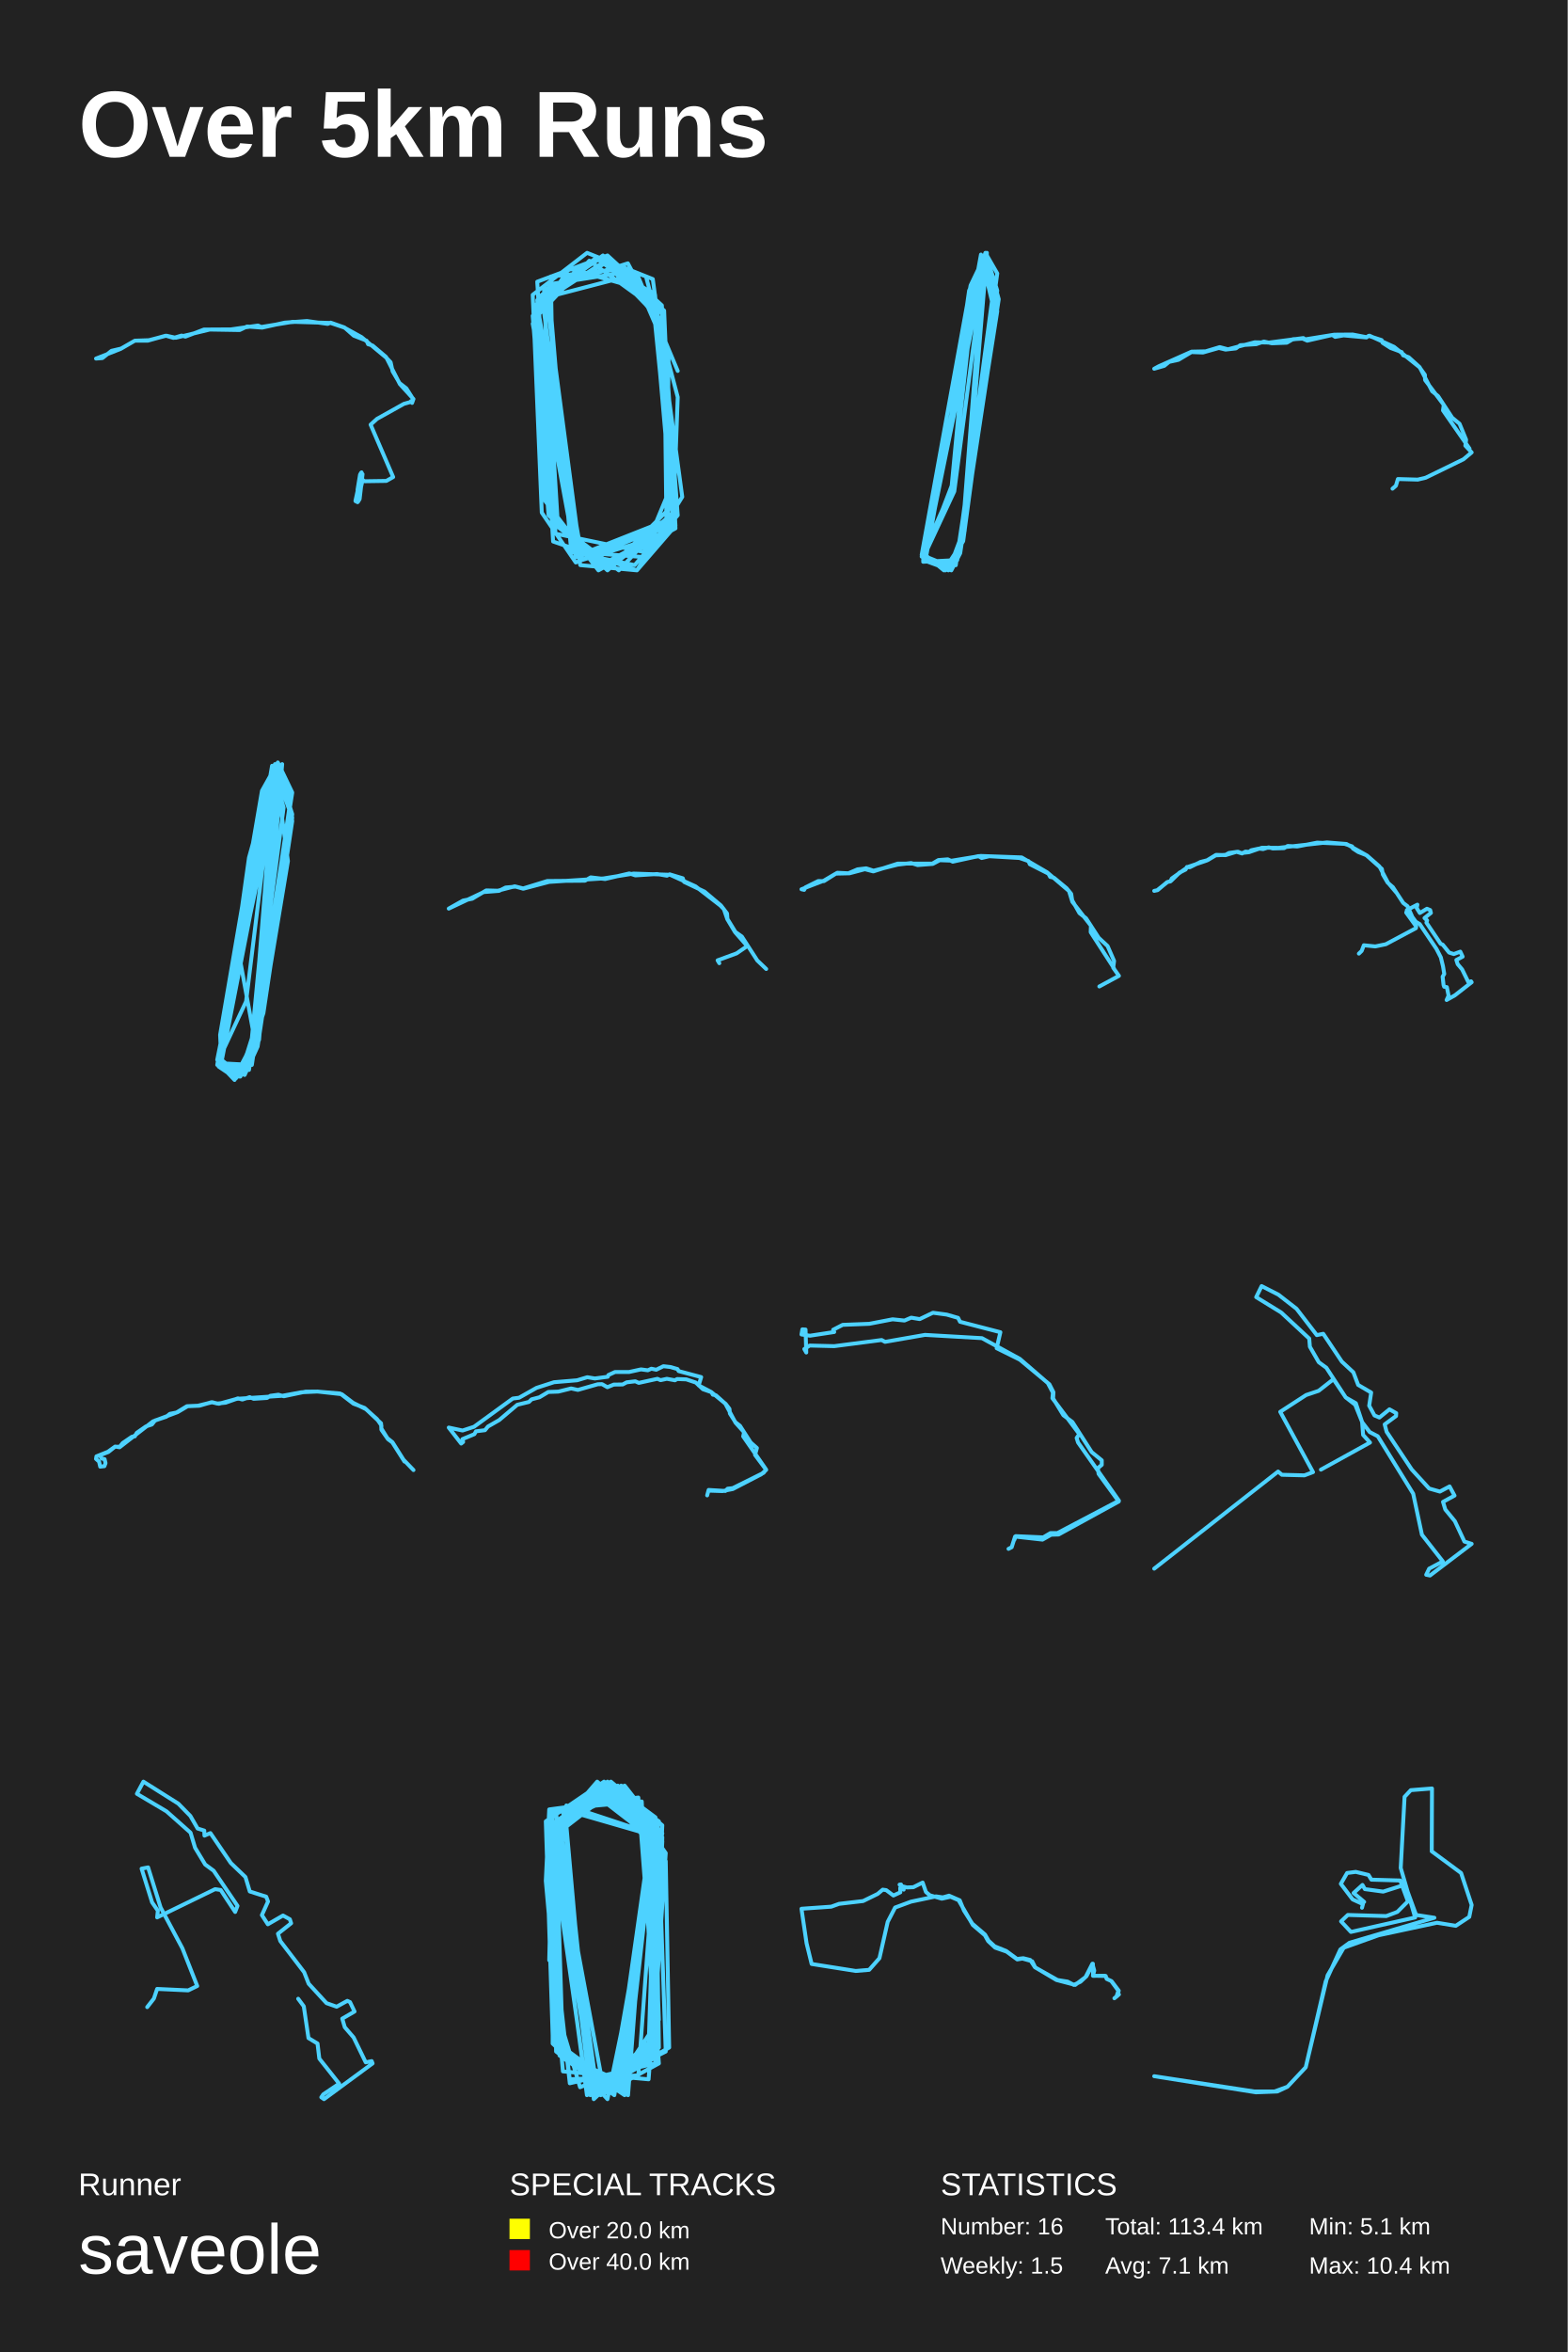
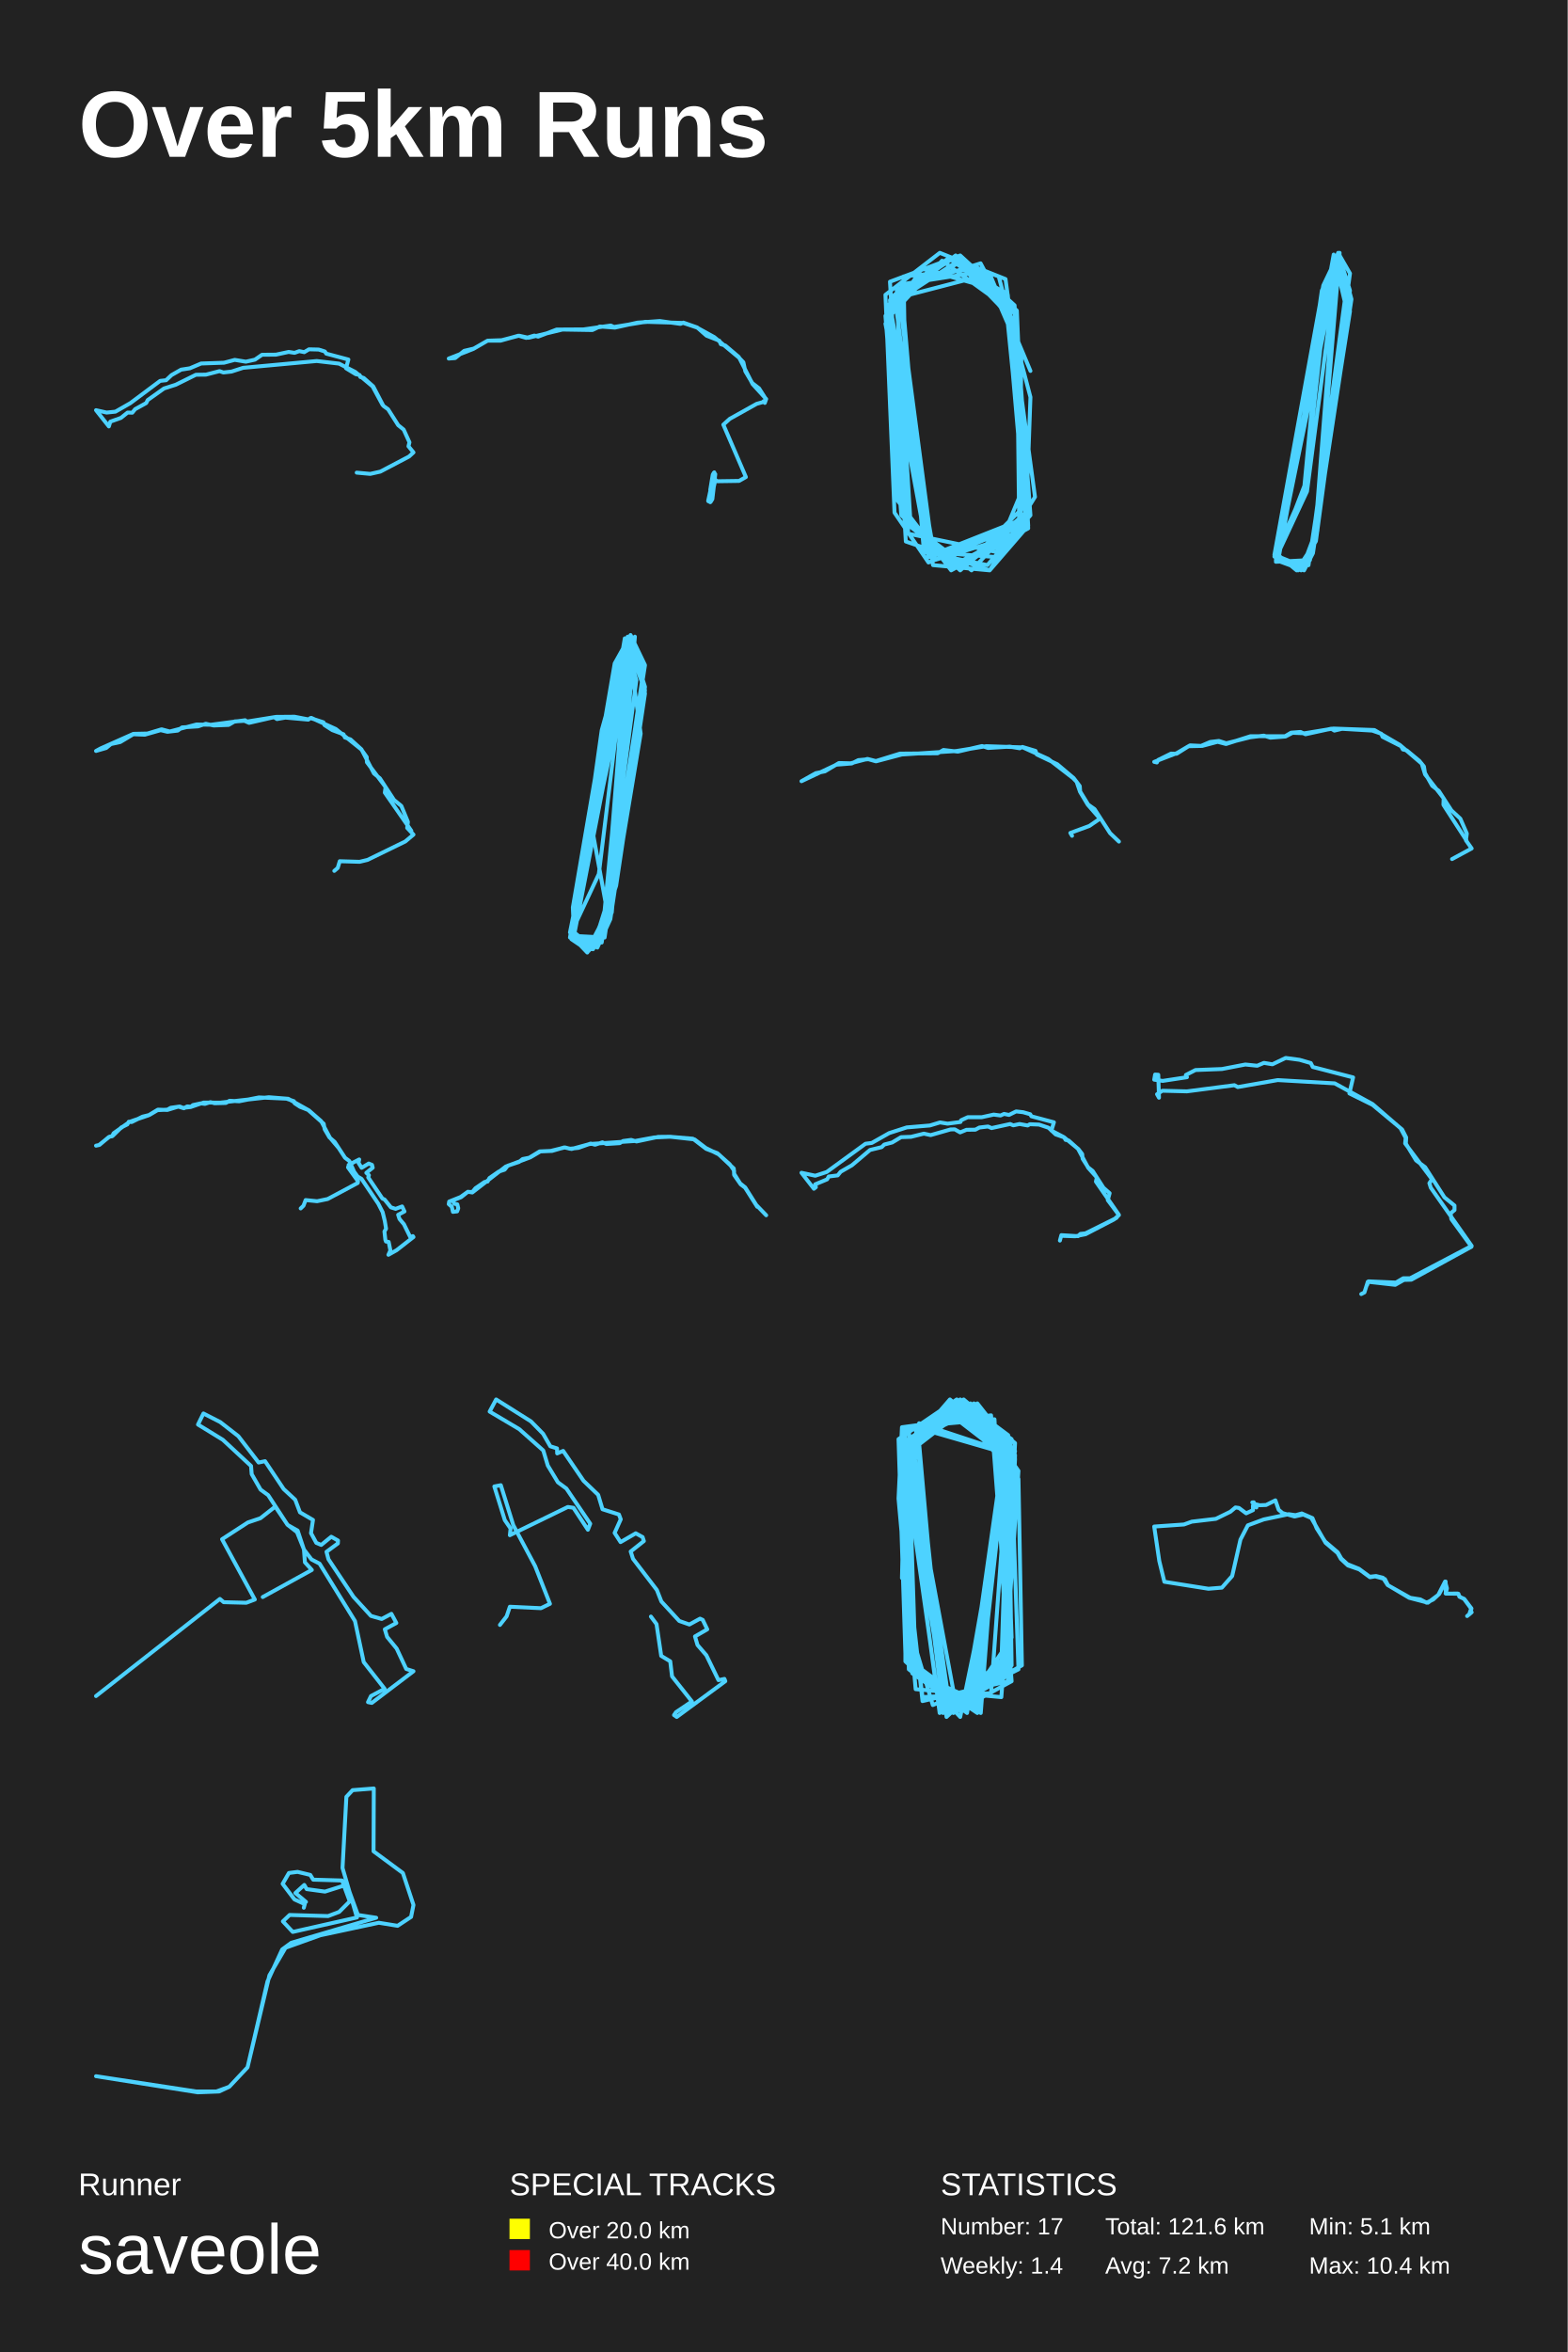
<svg xmlns="http://www.w3.org/2000/svg" baseProfile="full" height="300mm" version="1.1" viewBox="0,0,200,300" width="200mm">
  <defs />
  <rect fill="#222222" height="300" width="200" x="0" y="0" />
  <text fill="#FFFFFF" style="font-size:12px; font-family:Arial; font-weight:bold;" x="10" y="20">Over 5km Runs</text>
  <text fill="#FFFFFF" style="font-size:4px; font-family:Arial" x="10" y="280">Runner</text>
  <text fill="#FFFFFF" style="font-size:9px; font-family:Arial" x="10" y="290">saveole</text>
  <text fill="#FFFFFF" style="font-size:4px; font-family:Arial" x="65" y="280">SPECIAL TRACKS</text>
  <rect fill="yellow" height="2.6" width="2.6" x="65" y="283" />
  <text fill="#FFFFFF" style="font-size:3px; font-family:Arial" x="70" y="285.5">Over 20.0 km</text>
  <rect fill="red" height="2.6" width="2.6" x="65" y="287" />
  <text fill="#FFFFFF" style="font-size:3px; font-family:Arial" x="70" y="289.5">Over 40.0 km</text>
  <text fill="#FFFFFF" style="font-size:4px; font-family:Arial" x="120" y="280">STATISTICS</text>
-   <text fill="#FFFFFF" style="font-size:3px; font-family:Arial" x="120" y="285">Number: 16</text>
-   <text fill="#FFFFFF" style="font-size:3px; font-family:Arial" x="120" y="290">Weekly: 1.5</text>
-   <text fill="#FFFFFF" style="font-size:3px; font-family:Arial" x="141" y="285">Total: 113.4 km</text>
-   <text fill="#FFFFFF" style="font-size:3px; font-family:Arial" x="141" y="290">Avg: 7.1 km</text>
+   <text fill="#FFFFFF" style="font-size:3px; font-family:Arial" x="120" y="285">Number: 17</text>
+   <text fill="#FFFFFF" style="font-size:3px; font-family:Arial" x="120" y="290">Weekly: 1.4</text>
+   <text fill="#FFFFFF" style="font-size:3px; font-family:Arial" x="141" y="285">Total: 121.6 km</text>
+   <text fill="#FFFFFF" style="font-size:3px; font-family:Arial" x="141" y="290">Avg: 7.2 km</text>
  <text fill="#FFFFFF" style="font-size:3px; font-family:Arial" x="167" y="285">Min: 5.1 km</text>
  <text fill="#FFFFFF" style="font-size:3px; font-family:Arial" x="167" y="290">Max: 10.4 km</text>
-   <polyline fill="none" points="52.43,51.164 52.572,51.39 52.732,50.938 51.844,49.54 50.974,48.861 50.087,47.36 49.838,46.209 49.288,45.633 46.127,43.001 43.89,41.768 42.168,41.192 37.338,41.048 33.326,41.706 32.917,41.521 29.455,42.014 26.01,42.035 23.649,42.94 23.17,42.796 22.14,43.104 21.145,42.816 18.855,43.454 17.204,43.454 15.393,44.502 12.25,45.736 13.067,45.674 14.221,44.749 15.446,44.461 17.204,43.454 18.997,43.392 21.216,42.816 22.424,43.084 26.756,42.035 30.574,42.097 31.515,41.644 33.45,41.788 36.326,41.151 39.167,40.945 41.813,41.315 42.186,41.151 43.943,41.768 45.133,42.816 46.766,43.454 46.962,43.906 47.53,44.07 49.252,45.53 51.01,48.985 52.75,50.897 52.466,51.246 51.525,51.513 48.098,53.426 47.281,54.166 50.158,60.848 49.288,61.341 46.518,61.382 46.234,61.218 46.127,60.272 45.346,63.89 45.612,64.055 46.216,61.423 46.127,60.251 45.719,63.171 45.364,63.931 45.648,64.034 45.879,63.664 46.252,60.478 46.074,60.292 45.932,60.539 45.612,62.472" stroke="#4DD2FF" stroke-linecap="round" stroke-linejoin="round" stroke-width="0.5" />
-   <polyline fill="none" points="86.461,47.312 81.258,34.928 69.695,37.94 74.031,70.742 85.016,66.391 84.727,41.622 80.102,34.258 70.273,35.262 70.852,68.064 82.125,70.407 85.883,61.37 83.281,37.271 72.586,34.258 67.961,41.287 73.453,71.076 85.883,66.725 86.461,50.659 82.414,35.262 76.055,32.919 69.117,37.605 73.453,70.407 82.414,71.076 85.883,66.725 83.57,40.283 77.789,33.254 69.406,37.94 71.141,66.391 76.344,72.415 85.016,68.399 85.305,45.304 80.68,34.593 69.984,36.267 72.875,70.407 80.969,72.081 86.461,65.721 84.727,42.291 80.102,33.589 69.406,36.936 70.563,65.721 76.633,72.081 86.172,67.06 84.727,41.622 77.789,32.919 68.539,38.944 74.32,71.411 85.305,68.064 84.437,40.953 76.633,32.919 68.539,38.275 70.852,66.391 77.789,72.415 85.883,66.056 84.437,39.614 76.633,32.919 68.539,38.275 70.563,66.725 77.789,72.415 85.883,64.382 83.281,38.275 76.055,32.919 67.961,40.283 69.984,65.721 77.5,72.75 85.883,65.386 84.437,39.948 75.188,33.254 68.25,40.618 70.563,66.391 78.945,72.75 85.883,65.386 83.57,37.605 76.055,32.919 68.25,39.614 74.031,72.081 81.258,72.75 86.172,67.06 84.437,38.944 77.5,32.585 68.539,35.932 70.563,69.068 81.258,72.75 87.039,63.378 83.281,35.597 74.898,32.25 67.961,37.605 69.117,65.386 73.453,71.746 85.883,66.725 84.727,39.614 76.922,32.585 68.25,38.944 69.406,63.713 76.344,72.75 86.172,67.395 85.016,45.304" stroke="#4DD2FF" stroke-linecap="round" stroke-linejoin="round" stroke-width="0.5" />
-   <polyline fill="none" points="125.525,47.355 127.227,34.877 125.714,32.25 124.391,35.972 121.555,61.585 117.773,71.436 121.366,72.75 122.689,69.247 125.525,32.688 117.773,70.561 120.42,72.75 122.878,69.028 127.038,38.161 125.714,32.469 123.823,36.409 117.584,70.78 121.177,72.312 123.067,67.277 126.848,39.693 125.147,32.469 118.152,70.999 121.177,72.531 123.067,67.715 125.714,32.469 121.744,62.68 117.962,70.78 120.609,72.75 122.878,69.028 125.903,32.469 117.962,71.218 121.933,72.093 127.227,37.066 125.714,32.25 117.584,70.78 121.366,72.312 122.878,67.934 125.903,32.25 117.773,71.436 121.366,72.75 122.5,70.561 127.416,38.161 125.903,32.688 123.823,36.628 121.366,62.461 117.584,70.999 120.987,72.75 122.5,69.685 127.227,39.693 125.714,32.688 117.773,71.655 122.122,71.436 126.848,36.191 125.714,32.688 123.634,37.066 121.177,54.142" stroke="#4DD2FF" stroke-linecap="round" stroke-linejoin="round" stroke-width="0.5" />
-   <polyline fill="none" points="187.476,57.22 184.093,52.351 184.19,51.642 181.805,48.471 181.789,47.818 181.081,46.829 177.842,44.236 174.717,42.818 174.314,43.005 172.575,42.669 170.223,42.688 166.501,43.285 166.276,43.117 161.878,43.695 160.073,43.658 156.658,44.553 155.611,44.273 153.807,44.814 152.018,44.852 147.83,46.717 147.25,47.034 148.539,46.661 149.151,46.158 150.343,45.896 152.002,44.908 153.468,44.964 155.498,44.385 156.352,44.591 157.673,44.441 158.221,44.031 160.267,43.9 161.249,43.564 162.264,43.788 164.165,43.714 164.939,43.266 166.179,43.191 166.775,43.453 169.965,42.725 170.335,42.967 171.415,42.781 174.331,43.042 174.604,42.837 176.264,43.378 176.393,43.732 177.408,44.385 178.825,44.908 179.002,45.318 179.711,45.561 181.113,46.829 182.708,49.907 183.465,50.523 185.269,53.284 186.203,54.049 187.041,56.082 186.945,56.847 187.75,57.705 186.703,58.582 181.886,60.932 180.871,61.174 178.342,61.1 178.084,61.958 177.649,62.331" stroke="#4DD2FF" stroke-linecap="round" stroke-linejoin="round" stroke-width="0.5" />
-   <polyline fill="none" points="35.629,101.087 34.893,97.676 33.789,101.087 27.714,135.832 30.659,136.897 32.316,132.208 36.182,103.005 34.709,97.676 28.266,135.192 30.107,137.111 32.132,133.274 35.445,97.889 27.898,136.045 30.107,137.537 32.316,133.274 35.077,97.889 27.898,135.618 29.923,137.75 32.5,132.847 35.077,97.889 28.266,135.192 30.659,137.111 32.868,131.995 35.629,97.676 28.266,135.405 30.475,137.111 32.5,132.847 35.261,97.676 28.082,135.192 30.475,137.111 32.316,133.061 35.261,97.889 28.266,135.192 30.659,137.111 32.132,132.421 35.445,97.889 28.082,135.192 30.291,137.324 32.5,131.995 34.893,98.103 28.082,135.618 30.475,137.324 32.132,134.34 35.077,97.676 31.395,127.732 27.898,135.192 30.107,137.537 32.316,133.487 35.445,97.676 30.659,122.616 32.684,133.7 31.211,137.111 27.898,135.832 34.893,97.889 37.286,104.284 32.868,133.487 31.211,137.111 28.082,135.192 35.077,97.676 36.734,109.826 32.868,133.061 30.659,137.324 27.714,135.192 35.261,97.463 37.286,103.858 32.684,133.274 30.475,137.111 27.898,135.618 35.998,97.463 33.052,132.634 30.475,137.324 27.898,135.618 35.445,97.463 37.286,104.711 33.605,129.224 31.027,136.897 28.266,136.258 28.082,131.995 33.42,100.874 35.445,97.25 37.286,101.087 31.764,136.471 28.082,135.618 31.764,109.4 35.077,97.463 37.102,101.726 32.132,135.832 28.082,135.618 30.659,120.058" stroke="#4DD2FF" stroke-linecap="round" stroke-linejoin="round" stroke-width="0.5" />
-   <polyline fill="none" points="91.769,122.859 91.551,122.492 93.974,121.602 95.327,120.673 93.774,118.893 92.788,117.249 92.353,115.972 91.902,115.507 88.728,113.05 85.486,111.58 80.825,111.425 76.999,112.044 70.048,112.489 66.757,113.36 65.788,113.089 64.501,113.205 63.666,113.631 61.711,113.785 57.25,115.894 59.071,114.869 60.241,114.637 62.028,113.572 63.515,113.611 65.671,113.05 66.74,113.321 69.814,112.373 74.626,112.334 75.361,111.909 77.199,112.121 80.29,111.405 81.059,111.657 83.816,111.483 85.085,111.696 85.436,111.522 87.107,112.025 87.274,112.489 89.881,113.727 91.969,115.488 92.754,116.513 92.804,117.21 93.824,118.874 94.642,119.454 96.614,122.511 97.75,123.595" stroke="#4DD2FF" stroke-linecap="round" stroke-linejoin="round" stroke-width="0.5" />
-   <polyline fill="none" points="142.1,123.473 139.144,118.902 139.176,118.074 136.804,115.026 136.382,113.653 133.588,111.264 130.338,109.364 125.107,109.176 121.436,109.778 119.893,109.721 118.999,110.192 117.066,110.342 116.237,110.079 114.515,110.286 111.445,111.057 110.503,110.756 109.398,110.888 108.212,111.396 106.62,111.433 105.125,112.317 102.25,113.427 102.591,113.503 102.754,113.183 104.394,112.374 105.109,112.393 106.815,111.32 108.358,111.396 110.34,110.869 111.412,111.151 114.532,110.154 118.95,110.154 119.714,109.702 120.916,109.608 121.55,109.909 124.831,109.195 125.237,109.439 126.212,109.213 130.062,109.439 131.216,109.834 131.378,110.229 133.75,111.433 133.977,111.847 134.465,111.96 136.073,113.296 136.658,114.011 136.788,114.838 137.714,116.475 138.559,117.133 140.167,119.617 141.304,120.67 142.133,122.57 142.019,123.435 142.75,124.47 140.248,125.824" stroke="#4DD2FF" stroke-linecap="round" stroke-linejoin="round" stroke-width="0.5" />
-   <polyline fill="none" points="178.122,113.831 177.087,112.606 175.972,110.501 174.407,109.129 171.773,107.65 169.289,107.451 163.1,108.143 160.984,108.13 159.328,108.703 158.338,108.809 157.936,108.636 156.786,108.796 156.36,109.036 155.095,109.102 154.059,109.715 153.185,109.928 151.793,110.621 151.425,110.581 151.253,110.914 150.482,111.3 149.378,112.379 148.883,112.526 147.687,113.538 147.25,113.631 147.63,113.551 148.964,112.486 149.309,112.432 149.493,112.046 151.575,110.568 153.933,109.768 155.141,109.036 156.348,109.076 157.752,108.65 158.465,108.863 158.879,108.623 159.362,108.663 159.615,108.45 160.604,108.237 161.145,108.303 161.847,108.077 162.376,108.223 163.825,108.183 164.274,107.904 165.504,107.97 168.035,107.477 171.555,107.637 172.498,107.957 172.59,108.223 173.28,108.676 174.304,109.076 176.294,110.834 176.42,111.54 177.03,112.579 177.697,113.152 179.02,115.176 179.572,115.589 180.181,116.961 180.63,117.574 181.125,117.867 183.253,121.023 183.816,122.115 184.092,123.247 184.253,124.22 184.046,124.579 184.161,125.631 184.242,125.858 184.587,125.911 184.805,127.003 184.552,127.549 185.599,126.963 187.75,125.285 187.669,125.165 187.336,125.285 186.531,123.647 185.967,122.981 185.795,122.448 186.6,122.022 186.301,121.383 185.473,121.689 184.874,121.503 184.058,120.491 183.793,120.384 181.976,117.68 182.068,117.4 181.734,117.094 182.551,116.442 182.459,116.082 182.045,115.909 181.136,116.455 180.734,115.816 180.826,115.389 179.48,116.082 179.618,116.188 179.491,116.148 179.399,116.402 180.676,118.173 180.642,118.386 176.8,120.437 175.454,120.717 173.993,120.57 173.717,121.29 173.36,121.636" stroke="#4DD2FF" stroke-linecap="round" stroke-linejoin="round" stroke-width="0.5" />
-   <polyline fill="none" points="51.602,186.425 50.054,183.984 49.494,183.566 48.653,182.361 48.653,181.805 48.093,181.001 46.505,179.58 45.09,179.039 43.396,177.741 40.447,177.493 38.432,177.586 36.003,178.034 30.225,178.421 27.916,179.054 26.982,178.853 25.434,179.301 23.94,179.363 22.659,180.12 19.523,181.295 15.252,184.602 14.692,184.509 13.771,185.173 12.303,185.761 12.25,186.085 12.637,186.425 12.784,187.074 13.318,187.012 13.464,186.626 13.344,186.116 12.971,186.039 12.744,185.621 13.825,185.204 14.679,184.524 15.266,184.54 15.653,184.061 16.827,183.257 17.201,183.211 17.441,182.763 18.615,181.944 19.376,181.697 19.776,181.187 21.217,180.708 21.671,180.337 22.525,180.167 23.846,179.363 25.247,179.301 27.076,178.853 27.703,179.023 28.784,178.915 30.358,178.359 30.919,178.513 31.853,178.204 32.36,178.421 34.068,178.312 34.482,178.034 35.522,177.895 36.203,178.096 38.979,177.509 40.527,177.493 43.609,177.833 45.05,178.93 46.705,179.749 48.613,181.542 48.653,182.206 49.427,183.443 50.068,183.953 51.482,186.193 52.75,187.507" stroke="#4DD2FF" stroke-linecap="round" stroke-linejoin="round" stroke-width="0.5" />
-   <polyline fill="none" points="90.217,190.738 90.405,190.044 92.541,190.174 92.828,189.885 93.478,189.813 97.413,187.86 97.738,187.44 94.814,183.216 94.927,182.681 93.827,181.451 92.541,179.05 91.329,177.965 90.942,177.893 90.767,177.575 89.68,177.198 88.768,176.345 87.556,175.94 86.382,175.896 86.107,176.056 85.07,175.868 84.271,176.041 83.871,175.868 81.498,176.388 81.048,176.186 79.948,176.316 79.436,176.591 78.3,176.605 77.488,176.938 76.8,176.547 76.263,176.562 73.727,177.285 72.865,177.097 71.229,177.502 69.955,177.546 68.818,178.226 67.818,178.486 67.481,178.819 65.995,179.18 63.684,181.133 62.247,181.958 61.872,182.421 60.723,182.565 60.523,182.927 58.999,183.563 59.086,183.925 58.837,184.128 57.25,182.088 59.011,182.464 60.473,181.987 65.42,178.385 66.219,178.283 68.443,177.025 70.679,176.302 73.627,176.056 74.927,175.665 75.888,175.824 77.537,175.607 77.612,175.39 78.462,175 80.248,175 81.772,174.667 82.647,174.783 83.097,174.58 83.721,174.71 84.633,174.262 85.52,174.363 86.432,174.623 86.582,174.884 89.455,175.651 89.13,176.707 90.729,177.546 92.578,179.065 93.065,179.701 93.115,180.294 93.827,181.408 94.402,181.857 95.776,183.997 96.563,184.692 96.326,185.574 97.75,187.484 97.138,188.033 93.49,189.928 92.166,190.189 90.38,190.131" stroke="#4DD2FF" stroke-linecap="round" stroke-linejoin="round" stroke-width="0.5" />
-   <polyline fill="none" points="129.408,196.407 129.589,195.937 133.088,196.094 134.013,195.545 134.894,195.545 142.75,191.415 137.535,183.991 137.355,183.415 137.693,182.919 134.262,178.344 134.329,177.638 133.675,176.409 130.108,173.325 125.277,170.684 118.008,170.266 112.906,171.155 112.477,170.919 106.426,171.704 103.288,171.625 102.611,172.07 102.86,172.514 102.769,169.586 102.363,169.56 102.25,170.214 103.334,170.37 106.426,169.9 106.291,169.612 107.51,168.985 110.896,168.854 113.876,168.279 115.389,168.436 116.247,168.07 117.33,168.253 119.023,167.442 120.784,167.678 122.229,168.096 122.477,168.593 127.625,169.926 127.151,171.965 130.108,173.429 133.878,176.566 134.397,177.586 134.352,178.37 135.661,180.514 136.813,181.376 139.273,185.219 140.56,186.265 140.56,186.84 140.064,187.258 140.154,187.99 142.727,191.519 135.052,195.728 134.104,195.754 132.997,196.381 129.498,195.989 129.069,197.348 128.663,197.558" stroke="#4DD2FF" stroke-linecap="round" stroke-linejoin="round" stroke-width="0.5" />
-   <polyline fill="none" points="147.25,200.083 163.055,187.697 163.538,188.11 166.418,188.183 167.511,187.77 163.328,180.079 166.628,177.938 168.225,177.402 170.117,175.918 171.693,178.254 172.975,178.984 173.774,181.393 174.74,182.659 175.77,183.194 180.289,190.52 181.403,195.752 184.072,199.159 182.328,200.083 181.949,200.862 182.433,200.959 187.75,196.92 186.825,196.628 185.606,194.024 184.387,192.539 184.093,191.566 185.564,190.763 184.934,189.595 183.694,190.252 182.328,189.862 180.1,187.429 176.905,182.635 176.653,181.685 178.103,180.615 178.124,180.25 177.262,179.763 175.98,180.809 175.35,180.542 174.677,179.3 174.93,177.621 173.269,176.648 172.66,175.041 171.189,173.678 168.814,170.125 167.994,170.296 165.409,166.937 163.097,165.136 160.953,164.041 160.26,165.452 163.433,167.399 167.027,170.734 167.111,171.78 168.246,173.752 169.213,174.457 171.672,178.23 172.891,179.179 173.774,181.369 173.9,183.024 174.782,183.997 168.519,187.453" stroke="#4DD2FF" stroke-linecap="round" stroke-linejoin="round" stroke-width="0.5" />
-   <polyline fill="none" points="38.041,254.944 38.756,255.905 39.355,259.96 40.507,260.654 40.737,262.574 43.272,265.776 41.244,267.136 40.99,267.51 41.336,267.75 47.534,263.188 47.419,262.895 46.658,263.055 45.115,259.88 43.986,258.573 43.663,257.479 45.23,256.572 44.654,255.371 44.308,255.211 42.949,255.958 41.659,255.505 39.378,253.023 38.802,251.556 35.76,247.581 35.461,246.647 37.143,245.313 36.981,244.806 36.106,244.326 34.17,245.446 33.41,244.273 34.193,242.538 33.963,241.925 31.866,241.258 31.313,239.417 29.447,237.629 26.844,233.814 26.083,234.134 26.06,233.493 25.208,233.227 24.286,231.626 22.742,230.052 18.295,227.25 17.466,228.798 21.245,231.039 24.309,233.76 24.885,235.681 26.175,237.816 27.258,238.616 30.3,243.099 30,243.872 28.157,241.071 27.443,240.964 20.047,244.566 20.139,243.712 19.401,242.645 18.065,238.349 18.894,238.189 20.484,243.285 23.272,248.515 25.162,253.317 24.01,253.877 20.047,253.69 19.632,254.918 18.779,256.012" stroke="#4DD2FF" stroke-linecap="round" stroke-linejoin="round" stroke-width="0.5" />
-   <polyline fill="none" points="71.816,258.131 72.691,265.219 81.435,264.713 83.621,234.844 75.751,228.769 70.942,233.831 77.063,266.738 83.184,260.156 83.184,234.338 76.626,228.263 70.942,232.313 70.505,260.663 77.063,266.738 83.621,261.169 84.058,234.338 71.816,230.794 75.751,267.75 82.746,261.169 83.621,233.831 77.937,228.263 70.942,232.819 71.379,262.181 77.937,266.738 83.621,234.338 77.937,227.756 70.942,232.313 75.751,266.738 83.184,262.688 84.933,236.363 77.937,228.263 71.379,232.313 76.188,267.244 84.058,261.169 83.621,231.806 77.5,227.25 70.505,233.831 71.379,261.169 77.5,267.75 84.495,233.831 79.249,227.756 72.254,232.819 75.314,267.244 83.621,260.663 84.058,233.325 79.686,227.756 70.505,232.819 70.505,260.663 77.937,266.738 84.058,257.625 83.184,233.325 76.188,227.25 70.505,233.831 70.942,261.675 78.374,267.244 84.058,232.313 77.5,227.756 70.505,232.819 71.379,261.169 78.374,266.738 83.184,232.819 76.626,227.756 70.505,232.819 71.816,261.169 79.249,266.738 83.184,232.313 76.626,228.263 70.942,234.338 71.816,261.675 78.812,266.231 83.184,232.313 76.626,227.756 70.942,234.338 70.505,260.156 80.123,267.244 82.746,232.819 77.063,227.756 70.067,233.325 75.751,266.738 82.746,261.675 83.621,235.856 76.626,228.263 70.067,233.325 71.379,261.675 79.686,267.244 83.621,232.313 75.751,227.756 70.067,234.338 71.816,262.181 79.686,265.725 83.621,232.313 77.937,227.25 71.379,232.819 70.942,260.663 77.5,266.738 83.184,261.675 84.495,232.819 77.937,227.25 70.505,233.831 75.751,266.738 83.184,262.181 84.058,234.338 78.812,228.263 70.942,231.3 75.314,266.738 83.184,262.181 84.058,235.35 78.812,228.263 70.942,233.325 70.505,260.663 76.626,266.231 83.621,260.663 84.058,235.856 78.374,228.263 70.505,234.338 75.751,266.738 83.184,260.156 83.621,235.856 79.249,228.769 70.505,232.819 76.188,266.738 83.184,262.688 84.495,234.844 78.812,227.756 70.942,232.313 76.188,266.738 83.621,261.675 83.621,234.338 77.063,228.263 71.379,232.819 76.188,266.738 83.621,260.663 84.495,234.338 72.254,230.288 70.067,250.031 70.505,231.3 79.686,229.275 84.058,236.363 84.933,261.675 74.877,266.738 70.067,232.819 79.686,228.263 84.933,237.375 85.37,261.169 74.877,267.244 70.067,231.3 79.249,228.263 84.933,236.363 82.746,265.219 71.816,264.206 69.63,239.906 70.067,230.794 81.435,229.275 84.058,263.194 76.626,267.244 70.505,259.65 69.63,232.313 77.063,227.25 84.058,236.869 83.621,262.181 74.002,266.231 70.505,254.588 70.505,230.794 81.872,229.781 83.621,263.194 72.691,265.725 70.942,250.031" stroke="#4DD2FF" stroke-linecap="round" stroke-linejoin="round" stroke-width="0.5" />
-   <polyline fill="none" points="114.953,240.371 114.764,240.386 115.034,240.574 115.696,240.746 116.52,240.714 117.709,240.121 118.128,241.324 118.628,241.745 120.155,242.183 121.264,241.933 122.291,242.37 124.115,245.54 125.642,246.836 126.061,247.586 126.966,248.429 128.412,248.929 129.777,249.929 130.439,249.819 131.682,250.163 132.074,250.944 134.777,252.552 137.169,253.177 138.493,252.177 139.358,250.475 139.601,251.35 139.426,252.006 141.061,252.037 141.182,252.412 141.804,252.693 142.723,253.911 142.561,254.567 142.169,254.879 142.75,254.395 142.48,254.535 142.682,253.926 141.764,252.677 141.277,252.458 140.966,252.006 139.453,252.021 139.426,250.475 138.615,252.052 137.845,252.771 136.993,253.177 136.196,252.755 134.912,252.552 132.034,250.928 131.426,249.991 130.547,249.772 129.75,249.866 128.372,248.851 126.899,248.258 126.115,247.539 125.669,246.758 124.047,245.368 122.98,243.697 122.439,242.386 121.074,241.792 120.277,242.011 119.412,241.886 116.223,242.557 114.196,243.307 113.25,245.134 112.196,249.772 110.885,251.256 109.169,251.397 103.547,250.506 102.899,247.867 102.25,243.463 106.047,243.198 107.047,242.838 110.115,242.479 111.966,241.573 112.615,241.027 113.061,241.089 113.98,241.776 114.858,241.37 114.845,240.808 115.236,240.839 115.291,241.027" stroke="#4DD2FF" stroke-linecap="round" stroke-linejoin="round" stroke-width="0.5" />
-   <polyline fill="none" points="174.035,242.589 172.685,241.455 173.82,240.426 174.127,240.958 176.459,241.277 179.251,240.391 180.662,244.256 182.994,244.611 172.164,247.802 170.998,248.653 169.126,252.731 166.58,263.687 164.248,266.169 162.591,266.772 160.044,266.772 147.25,264.822 160.228,266.878 162.959,266.772 164.248,266.169 166.58,263.687 169.372,251.951 171.427,248.44 175.876,246.845 183.332,245.249 185.725,245.639 187.443,244.504 187.75,242.98 186.4,238.902 182.657,236.136 182.688,228.122 179.987,228.335 179.19,229.186 178.699,238.263 180.54,244.575 172.348,246.419 171.09,245.072 171.949,244.256 176.858,244.398 178.269,243.866 179.619,242.519 178.638,239.859 174.956,239.753 174.588,239.15 172.961,238.76 171.857,238.902 171.059,240.285 172.563,242.27 173.882,242.873 173.759,243.334" stroke="#4DD2FF" stroke-linecap="round" stroke-linejoin="round" stroke-width="0.5" />
+   <polyline fill="none" points="48.81,51.653 47.534,49.292 45.32,47.438 43.257,46.381 40.405,46.048 31.012,46.917 29.536,47.395 28.498,47.51 28.01,47.337 26.271,47.786 24.995,47.8 22.419,49.075 20.918,49.553 18.842,51.03 18.654,51.407 17.241,52.189 16.878,52.638 16.277,52.623 15.427,53.304 14.076,53.782 13.889,54.39 12.25,52.319 13.601,52.623 14.727,52.507 16.628,51.421 20.43,48.582 21.193,48.495 21.881,47.844 23.107,47.148 24.22,46.975 25.658,46.366 28.585,46.265 29.948,45.903 31.362,46.134 32.525,45.874 33.426,45.251 35.202,45.236 36.828,44.889 37.578,45.005 38.179,44.787 38.816,44.918 39.417,44.556 40.655,44.585 41.443,44.831 41.618,45.106 44.445,45.859 44.145,46.975 45.383,47.728 45.871,47.829 45.971,48.09 46.396,48.206 47.609,49.278 48.91,51.769 49.511,52.203 50.799,54.231 51.499,54.796 52.237,56.418 52.112,56.925 52.75,57.707 52.187,58.228 48.522,60.155 47.234,60.444 45.508,60.285" stroke="#4DD2FF" stroke-linecap="round" stroke-linejoin="round" stroke-width="0.5" />
+   <polyline fill="none" points="97.43,51.164 97.572,51.39 97.732,50.938 96.844,49.54 95.974,48.861 95.087,47.36 94.838,46.209 94.288,45.633 91.127,43.001 88.89,41.768 87.168,41.192 82.338,41.048 78.326,41.706 77.917,41.521 74.455,42.014 71.01,42.035 68.649,42.94 68.17,42.796 67.14,43.104 66.145,42.816 63.855,43.454 62.204,43.454 60.393,44.502 57.25,45.736 58.067,45.674 59.221,44.749 60.446,44.461 62.204,43.454 63.997,43.392 66.216,42.816 67.424,43.084 71.756,42.035 75.574,42.097 76.515,41.644 78.45,41.788 81.326,41.151 84.167,40.945 86.813,41.315 87.186,41.151 88.943,41.768 90.133,42.816 91.766,43.454 91.962,43.906 92.53,44.07 94.252,45.53 96.01,48.985 97.75,50.897 97.466,51.246 96.525,51.513 93.098,53.426 92.281,54.166 95.158,60.848 94.288,61.341 91.518,61.382 91.234,61.218 91.127,60.272 90.346,63.89 90.612,64.055 91.216,61.423 91.127,60.251 90.719,63.171 90.364,63.931 90.648,64.034 90.879,63.664 91.252,60.478 91.074,60.292 90.932,60.539 90.612,62.472" stroke="#4DD2FF" stroke-linecap="round" stroke-linejoin="round" stroke-width="0.5" />
+   <polyline fill="none" points="131.461,47.312 126.258,34.928 114.695,37.94 119.031,70.742 130.016,66.391 129.727,41.622 125.102,34.258 115.273,35.262 115.852,68.064 127.125,70.407 130.883,61.37 128.281,37.271 117.586,34.258 112.961,41.287 118.453,71.076 130.883,66.725 131.461,50.659 127.414,35.262 121.055,32.919 114.117,37.605 118.453,70.407 127.414,71.076 130.883,66.725 128.57,40.283 122.789,33.254 114.406,37.94 116.141,66.391 121.344,72.415 130.016,68.399 130.305,45.304 125.68,34.593 114.984,36.267 117.875,70.407 125.969,72.081 131.461,65.721 129.727,42.291 125.102,33.589 114.406,36.936 115.563,65.721 121.633,72.081 131.172,67.06 129.727,41.622 122.789,32.919 113.539,38.944 119.32,71.411 130.305,68.064 129.437,40.953 121.633,32.919 113.539,38.275 115.852,66.391 122.789,72.415 130.883,66.056 129.437,39.614 121.633,32.919 113.539,38.275 115.563,66.725 122.789,72.415 130.883,64.382 128.281,38.275 121.055,32.919 112.961,40.283 114.984,65.721 122.5,72.75 130.883,65.386 129.437,39.948 120.188,33.254 113.25,40.618 115.563,66.391 123.945,72.75 130.883,65.386 128.57,37.605 121.055,32.919 113.25,39.614 119.031,72.081 126.258,72.75 131.172,67.06 129.437,38.944 122.5,32.585 113.539,35.932 115.563,69.068 126.258,72.75 132.039,63.378 128.281,35.597 119.898,32.25 112.961,37.605 114.117,65.386 118.453,71.746 130.883,66.725 129.727,39.614 121.922,32.585 113.25,38.944 114.406,63.713 121.344,72.75 131.172,67.395 130.016,45.304" stroke="#4DD2FF" stroke-linecap="round" stroke-linejoin="round" stroke-width="0.5" />
+   <polyline fill="none" points="170.525,47.355 172.227,34.877 170.714,32.25 169.391,35.972 166.555,61.585 162.773,71.436 166.366,72.75 167.689,69.247 170.525,32.688 162.773,70.561 165.42,72.75 167.878,69.028 172.038,38.161 170.714,32.469 168.823,36.409 162.584,70.78 166.177,72.312 168.067,67.277 171.848,39.693 170.147,32.469 163.152,70.999 166.177,72.531 168.067,67.715 170.714,32.469 166.744,62.68 162.962,70.78 165.609,72.75 167.878,69.028 170.903,32.469 162.962,71.218 166.933,72.093 172.227,37.066 170.714,32.25 162.584,70.78 166.366,72.312 167.878,67.934 170.903,32.25 162.773,71.436 166.366,72.75 167.5,70.561 172.416,38.161 170.903,32.688 168.823,36.628 166.366,62.461 162.584,70.999 165.987,72.75 167.5,69.685 172.227,39.693 170.714,32.688 162.773,71.655 167.122,71.436 171.848,36.191 170.714,32.688 168.634,37.066 166.177,54.142" stroke="#4DD2FF" stroke-linecap="round" stroke-linejoin="round" stroke-width="0.5" />
+   <polyline fill="none" points="52.476,105.97 49.093,101.101 49.19,100.392 46.805,97.221 46.789,96.568 46.081,95.579 42.842,92.986 39.717,91.568 39.314,91.755 37.575,91.419 35.223,91.438 31.501,92.035 31.276,91.867 26.878,92.445 25.073,92.408 21.658,93.303 20.611,93.023 18.807,93.564 17.018,93.602 12.83,95.467 12.25,95.784 13.539,95.411 14.151,94.908 15.343,94.646 17.002,93.658 18.468,93.714 20.498,93.135 21.352,93.341 22.673,93.191 23.221,92.781 25.267,92.65 26.249,92.314 27.264,92.538 29.165,92.464 29.939,92.016 31.179,91.941 31.775,92.203 34.965,91.475 35.335,91.717 36.415,91.531 39.331,91.792 39.604,91.587 41.264,92.128 41.393,92.482 42.408,93.135 43.825,93.658 44.002,94.068 44.711,94.311 46.113,95.579 47.708,98.657 48.465,99.273 50.269,102.034 51.203,102.799 52.041,104.832 51.945,105.597 52.75,106.455 51.703,107.332 46.886,109.682 45.871,109.924 43.342,109.85 43.084,110.708 42.649,111.081" stroke="#4DD2FF" stroke-linecap="round" stroke-linejoin="round" stroke-width="0.5" />
+   <polyline fill="none" points="80.629,84.837 79.893,81.426 78.789,84.837 72.714,119.582 75.659,120.647 77.316,115.958 81.182,86.755 79.709,81.426 73.266,118.942 75.107,120.861 77.132,117.024 80.445,81.639 72.898,119.795 75.107,121.287 77.316,117.024 80.077,81.639 72.898,119.368 74.923,121.5 77.5,116.597 80.077,81.639 73.266,118.942 75.659,120.861 77.868,115.745 80.629,81.426 73.266,119.155 75.475,120.861 77.5,116.597 80.261,81.426 73.082,118.942 75.475,120.861 77.316,116.811 80.261,81.639 73.266,118.942 75.659,120.861 77.132,116.171 80.445,81.639 73.082,118.942 75.291,121.074 77.5,115.745 79.893,81.853 73.082,119.368 75.475,121.074 77.132,118.09 80.077,81.426 76.395,111.482 72.898,118.942 75.107,121.287 77.316,117.237 80.445,81.426 75.659,106.366 77.684,117.45 76.211,120.861 72.898,119.582 79.893,81.639 82.286,88.034 77.868,117.237 76.211,120.861 73.082,118.942 80.077,81.426 81.734,93.576 77.868,116.811 75.659,121.074 72.714,118.942 80.261,81.213 82.286,87.608 77.684,117.024 75.475,120.861 72.898,119.368 80.998,81.213 78.052,116.384 75.475,121.074 72.898,119.368 80.445,81.213 82.286,88.461 78.605,112.974 76.027,120.647 73.266,120.008 73.082,115.745 78.42,84.624 80.445,81.0 82.286,84.837 76.764,120.221 73.082,119.368 76.764,93.15 80.077,81.213 82.102,85.476 77.132,119.582 73.082,119.368 75.659,103.808" stroke="#4DD2FF" stroke-linecap="round" stroke-linejoin="round" stroke-width="0.5" />
+   <polyline fill="none" points="136.769,106.609 136.551,106.242 138.974,105.352 140.327,104.423 138.774,102.643 137.788,100.999 137.353,99.722 136.902,99.257 133.728,96.8 130.486,95.33 125.825,95.175 121.999,95.794 115.048,96.239 111.757,97.11 110.788,96.839 109.501,96.955 108.666,97.381 106.711,97.535 102.25,99.644 104.071,98.619 105.241,98.387 107.028,97.322 108.515,97.361 110.671,96.8 111.74,97.071 114.814,96.123 119.626,96.084 120.361,95.659 122.199,95.871 125.29,95.155 126.059,95.407 128.816,95.233 130.085,95.446 130.436,95.272 132.107,95.775 132.274,96.239 134.881,97.477 136.969,99.238 137.754,100.263 137.804,100.96 138.824,102.624 139.642,103.204 141.614,106.261 142.75,107.345" stroke="#4DD2FF" stroke-linecap="round" stroke-linejoin="round" stroke-width="0.5" />
+   <polyline fill="none" points="187.1,107.223 184.144,102.652 184.176,101.824 181.804,98.776 181.382,97.403 178.588,95.014 175.338,93.114 170.107,92.926 166.436,93.528 164.893,93.471 163.999,93.942 162.066,94.092 161.237,93.829 159.515,94.036 156.445,94.807 155.503,94.506 154.398,94.638 153.212,95.146 151.62,95.183 150.125,96.067 147.25,97.177 147.591,97.253 147.754,96.933 149.394,96.124 150.109,96.143 151.815,95.07 153.358,95.146 155.34,94.619 156.412,94.901 159.532,93.904 163.95,93.904 164.714,93.452 165.916,93.358 166.55,93.659 169.831,92.945 170.237,93.189 171.212,92.963 175.062,93.189 176.216,93.584 176.378,93.979 178.75,95.183 178.977,95.597 179.465,95.71 181.073,97.046 181.658,97.761 181.788,98.588 182.714,100.225 183.559,100.883 185.167,103.367 186.304,104.42 187.133,106.32 187.019,107.185 187.75,108.22 185.248,109.574" stroke="#4DD2FF" stroke-linecap="round" stroke-linejoin="round" stroke-width="0.5" />
+   <polyline fill="none" points="43.122,146.331 42.087,145.106 40.972,143.001 39.407,141.629 36.773,140.15 34.289,139.951 28.1,140.643 25.984,140.63 24.328,141.203 23.338,141.309 22.936,141.136 21.786,141.296 21.36,141.536 20.095,141.602 19.059,142.215 18.185,142.428 16.793,143.121 16.425,143.081 16.253,143.414 15.482,143.8 14.378,144.879 13.883,145.026 12.687,146.038 12.25,146.131 12.63,146.051 13.964,144.986 14.309,144.932 14.493,144.546 16.575,143.068 18.933,142.268 20.141,141.536 21.348,141.576 22.752,141.15 23.465,141.363 23.879,141.123 24.362,141.163 24.615,140.95 25.604,140.737 26.145,140.803 26.847,140.577 27.376,140.723 28.825,140.683 29.274,140.404 30.504,140.47 33.035,139.977 36.555,140.137 37.498,140.457 37.59,140.723 38.28,141.176 39.304,141.576 41.294,143.334 41.42,144.04 42.03,145.079 42.697,145.652 44.02,147.676 44.572,148.089 45.181,149.461 45.63,150.074 46.125,150.367 48.253,153.523 48.816,154.615 49.092,155.747 49.253,156.72 49.046,157.079 49.161,158.131 49.242,158.358 49.587,158.411 49.805,159.503 49.552,160.049 50.599,159.463 52.75,157.785 52.669,157.665 52.336,157.785 51.531,156.147 50.967,155.481 50.795,154.948 51.6,154.522 51.301,153.883 50.473,154.189 49.874,154.003 49.058,152.991 48.793,152.884 46.976,150.18 47.068,149.9 46.734,149.594 47.551,148.942 47.459,148.582 47.045,148.409 46.136,148.955 45.734,148.316 45.826,147.889 44.48,148.582 44.618,148.688 44.491,148.648 44.399,148.902 45.676,150.673 45.642,150.886 41.8,152.937 40.454,153.217 38.993,153.07 38.717,153.79 38.36,154.136" stroke="#4DD2FF" stroke-linecap="round" stroke-linejoin="round" stroke-width="0.5" />
+   <polyline fill="none" points="96.602,153.925 95.054,151.484 94.494,151.066 93.653,149.861 93.653,149.305 93.093,148.501 91.505,147.08 90.09,146.539 88.396,145.241 85.447,144.993 83.432,145.086 81.003,145.534 75.225,145.921 72.916,146.554 71.982,146.353 70.434,146.801 68.94,146.863 67.659,147.62 64.523,148.795 60.252,152.102 59.692,152.009 58.771,152.673 57.303,153.261 57.25,153.585 57.637,153.925 57.784,154.574 58.318,154.512 58.464,154.126 58.344,153.616 57.971,153.539 57.744,153.121 58.825,152.704 59.679,152.024 60.266,152.04 60.653,151.561 61.827,150.757 62.201,150.711 62.441,150.263 63.615,149.444 64.376,149.197 64.776,148.687 66.217,148.208 66.671,147.837 67.525,147.667 68.846,146.863 70.247,146.801 72.076,146.353 72.703,146.523 73.784,146.415 75.358,145.859 75.919,146.013 76.853,145.704 77.36,145.921 79.068,145.812 79.482,145.534 80.522,145.395 81.203,145.596 83.979,145.009 85.527,144.993 88.609,145.333 90.05,146.43 91.705,147.249 93.613,149.042 93.653,149.706 94.427,150.943 95.068,151.453 96.482,153.693 97.75,155.007" stroke="#4DD2FF" stroke-linecap="round" stroke-linejoin="round" stroke-width="0.5" />
+   <polyline fill="none" points="135.217,158.238 135.405,157.544 137.541,157.674 137.828,157.385 138.478,157.313 142.413,155.36 142.738,154.94 139.814,150.716 139.927,150.181 138.827,148.951 137.541,146.55 136.329,145.465 135.942,145.393 135.767,145.075 134.68,144.698 133.768,143.845 132.556,143.44 131.382,143.396 131.107,143.556 130.07,143.368 129.271,143.541 128.871,143.368 126.498,143.888 126.048,143.686 124.948,143.816 124.436,144.091 123.3,144.105 122.488,144.438 121.8,144.047 121.263,144.062 118.727,144.785 117.865,144.597 116.229,145.002 114.955,145.046 113.818,145.726 112.818,145.986 112.481,146.319 110.995,146.68 108.684,148.633 107.247,149.458 106.872,149.921 105.723,150.065 105.523,150.427 103.999,151.063 104.086,151.425 103.837,151.628 102.25,149.588 104.011,149.964 105.473,149.487 110.42,145.885 111.219,145.783 113.443,144.525 115.679,143.802 118.627,143.556 119.927,143.165 120.888,143.324 122.537,143.107 122.612,142.89 123.462,142.5 125.248,142.5 126.772,142.167 127.647,142.283 128.097,142.08 128.721,142.21 129.633,141.762 130.52,141.863 131.432,142.123 131.582,142.384 134.455,143.151 134.13,144.207 135.729,145.046 137.578,146.565 138.065,147.201 138.115,147.794 138.827,148.908 139.402,149.357 140.776,151.497 141.563,152.192 141.326,153.074 142.75,154.984 142.138,155.533 138.49,157.428 137.166,157.689 135.38,157.631" stroke="#4DD2FF" stroke-linecap="round" stroke-linejoin="round" stroke-width="0.5" />
+   <polyline fill="none" points="174.408,163.907 174.589,163.437 178.088,163.594 179.013,163.045 179.894,163.045 187.75,158.915 182.535,151.491 182.355,150.915 182.693,150.419 179.262,145.844 179.329,145.138 178.675,143.909 175.108,140.825 170.277,138.184 163.008,137.766 157.906,138.655 157.477,138.419 151.426,139.204 148.288,139.125 147.611,139.57 147.86,140.014 147.769,137.086 147.363,137.06 147.25,137.714 148.334,137.87 151.426,137.4 151.291,137.112 152.51,136.485 155.896,136.354 158.876,135.779 160.389,135.936 161.247,135.57 162.33,135.753 164.023,134.942 165.784,135.178 167.229,135.596 167.477,136.093 172.625,137.426 172.151,139.465 175.108,140.929 178.878,144.066 179.397,145.086 179.352,145.87 180.661,148.014 181.813,148.876 184.273,152.719 185.56,153.765 185.56,154.34 185.064,154.758 185.154,155.49 187.727,159.019 180.052,163.228 179.104,163.254 177.997,163.881 174.498,163.489 174.069,164.848 173.663,165.058" stroke="#4DD2FF" stroke-linecap="round" stroke-linejoin="round" stroke-width="0.5" />
+   <polyline fill="none" points="12.25,216.333 28.055,203.947 28.538,204.36 31.418,204.433 32.511,204.02 28.328,196.329 31.628,194.188 33.225,193.652 35.117,192.168 36.693,194.504 37.975,195.234 38.774,197.643 39.74,198.909 40.77,199.444 45.289,206.77 46.403,212.002 49.072,215.409 47.328,216.333 46.949,217.112 47.433,217.209 52.75,213.17 51.825,212.878 50.606,210.274 49.387,208.789 49.093,207.816 50.564,207.013 49.934,205.845 48.694,206.502 47.328,206.112 45.1,203.679 41.905,198.885 41.653,197.935 43.103,196.865 43.124,196.5 42.262,196.013 40.98,197.059 40.35,196.792 39.677,195.55 39.93,193.871 38.269,192.898 37.66,191.291 36.189,189.928 33.814,186.375 32.994,186.546 30.409,183.187 28.097,181.386 25.953,180.291 25.26,181.702 28.433,183.649 32.027,186.984 32.111,188.03 33.246,190.002 34.213,190.707 36.672,194.48 37.891,195.429 38.774,197.619 38.9,199.274 39.782,200.247 33.519,203.703" stroke="#4DD2FF" stroke-linecap="round" stroke-linejoin="round" stroke-width="0.5" />
+   <polyline fill="none" points="83.041,206.194 83.756,207.155 84.355,211.21 85.507,211.904 85.737,213.824 88.272,217.026 86.244,218.386 85.99,218.76 86.336,219.0 92.534,214.438 92.419,214.145 91.658,214.305 90.115,211.13 88.986,209.823 88.663,208.729 90.23,207.822 89.654,206.621 89.308,206.461 87.949,207.208 86.659,206.755 84.378,204.273 83.802,202.806 80.76,198.831 80.461,197.897 82.143,196.563 81.981,196.056 81.106,195.576 79.17,196.696 78.41,195.523 79.193,193.788 78.963,193.175 76.866,192.508 76.313,190.667 74.447,188.879 71.844,185.064 71.083,185.384 71.06,184.743 70.208,184.477 69.286,182.876 67.742,181.302 63.295,178.5 62.466,180.048 66.245,182.289 69.309,185.01 69.885,186.931 71.175,189.066 72.258,189.866 75.3,194.349 75,195.122 73.157,192.321 72.443,192.214 65.047,195.816 65.139,194.962 64.401,193.895 63.065,189.599 63.894,189.439 65.484,194.535 68.272,199.765 70.162,204.567 69.01,205.127 65.047,204.94 64.632,206.168 63.779,207.262" stroke="#4DD2FF" stroke-linecap="round" stroke-linejoin="round" stroke-width="0.5" />
+   <polyline fill="none" points="116.816,209.381 117.691,216.469 126.435,215.963 128.621,186.094 120.751,180.019 115.942,185.081 122.063,217.988 128.184,211.406 128.184,185.588 121.626,179.513 115.942,183.563 115.505,211.913 122.063,217.988 128.621,212.419 129.058,185.588 116.816,182.044 120.751,219.0 127.746,212.419 128.621,185.081 122.937,179.513 115.942,184.069 116.379,213.431 122.937,217.988 128.621,185.588 122.937,179.006 115.942,183.563 120.751,217.988 128.184,213.938 129.933,187.613 122.937,179.513 116.379,183.563 121.188,218.494 129.058,212.419 128.621,183.056 122.5,178.5 115.505,185.081 116.379,212.419 122.5,219.0 129.495,185.081 124.249,179.006 117.254,184.069 120.314,218.494 128.621,211.913 129.058,184.575 124.686,179.006 115.505,184.069 115.505,211.913 122.937,217.988 129.058,208.875 128.184,184.575 121.188,178.5 115.505,185.081 115.942,212.925 123.374,218.494 129.058,183.563 122.5,179.006 115.505,184.069 116.379,212.419 123.374,217.988 128.184,184.069 121.626,179.006 115.505,184.069 116.816,212.419 124.249,217.988 128.184,183.563 121.626,179.513 115.942,185.588 116.816,212.925 123.812,217.481 128.184,183.563 121.626,179.006 115.942,185.588 115.505,211.406 125.123,218.494 127.746,184.069 122.063,179.006 115.067,184.575 120.751,217.988 127.746,212.925 128.621,187.106 121.626,179.513 115.067,184.575 116.379,212.925 124.686,218.494 128.621,183.563 120.751,179.006 115.067,185.588 116.816,213.431 124.686,216.975 128.621,183.563 122.937,178.5 116.379,184.069 115.942,211.913 122.5,217.988 128.184,212.925 129.495,184.069 122.937,178.5 115.505,185.081 120.751,217.988 128.184,213.431 129.058,185.588 123.812,179.513 115.942,182.55 120.314,217.988 128.184,213.431 129.058,186.6 123.812,179.513 115.942,184.575 115.505,211.913 121.626,217.481 128.621,211.913 129.058,187.106 123.374,179.513 115.505,185.588 120.751,217.988 128.184,211.406 128.621,187.106 124.249,180.019 115.505,184.069 121.188,217.988 128.184,213.938 129.495,186.094 123.812,179.006 115.942,183.563 121.188,217.988 128.621,212.925 128.621,185.588 122.063,179.513 116.379,184.069 121.188,217.988 128.621,211.913 129.495,185.588 117.254,181.538 115.067,201.281 115.505,182.55 124.686,180.525 129.058,187.613 129.933,212.925 119.877,217.988 115.067,184.069 124.686,179.513 129.933,188.625 130.37,212.419 119.877,218.494 115.067,182.55 124.249,179.513 129.933,187.613 127.746,216.469 116.816,215.456 114.63,191.156 115.067,182.044 126.435,180.525 129.058,214.444 121.626,218.494 115.505,210.9 114.63,183.563 122.063,178.5 129.058,188.119 128.621,213.431 119.002,217.481 115.505,205.838 115.505,182.044 126.872,181.031 128.621,214.444 117.691,216.975 115.942,201.281" stroke="#4DD2FF" stroke-linecap="round" stroke-linejoin="round" stroke-width="0.5" />
+   <polyline fill="none" points="159.953,191.621 159.764,191.636 160.034,191.824 160.696,191.996 161.52,191.964 162.709,191.371 163.128,192.574 163.628,192.995 165.155,193.433 166.264,193.183 167.291,193.62 169.115,196.79 170.642,198.086 171.061,198.836 171.966,199.679 173.412,200.179 174.777,201.179 175.439,201.069 176.682,201.413 177.074,202.194 179.777,203.802 182.169,204.427 183.493,203.427 184.358,201.725 184.601,202.6 184.426,203.256 186.061,203.287 186.182,203.662 186.804,203.943 187.723,205.161 187.561,205.817 187.169,206.129 187.75,205.645 187.48,205.785 187.682,205.176 186.764,203.927 186.277,203.708 185.966,203.256 184.453,203.271 184.426,201.725 183.615,203.302 182.845,204.021 181.993,204.427 181.196,204.005 179.912,203.802 177.034,202.178 176.426,201.241 175.547,201.022 174.75,201.116 173.372,200.101 171.899,199.508 171.115,198.789 170.669,198.008 169.047,196.618 167.98,194.947 167.439,193.636 166.074,193.042 165.277,193.261 164.412,193.136 161.223,193.807 159.196,194.557 158.25,196.384 157.196,201.022 155.885,202.506 154.169,202.647 148.547,201.756 147.899,199.117 147.25,194.713 151.047,194.448 152.047,194.088 155.115,193.729 156.966,192.823 157.615,192.277 158.061,192.339 158.98,193.026 159.858,192.62 159.845,192.058 160.236,192.089 160.291,192.277" stroke="#4DD2FF" stroke-linecap="round" stroke-linejoin="round" stroke-width="0.5" />
+   <polyline fill="none" points="39.035,242.589 37.685,241.455 38.82,240.426 39.127,240.958 41.459,241.277 44.251,240.391 45.662,244.256 47.994,244.611 37.164,247.802 35.998,248.653 34.126,252.731 31.58,263.687 29.248,266.169 27.591,266.772 25.044,266.772 12.25,264.822 25.228,266.878 27.959,266.772 29.248,266.169 31.58,263.687 34.372,251.951 36.427,248.44 40.876,246.845 48.332,245.249 50.725,245.639 52.443,244.504 52.75,242.98 51.4,238.902 47.657,236.136 47.688,228.122 44.987,228.335 44.19,229.186 43.699,238.263 45.54,244.575 37.348,246.419 36.09,245.072 36.949,244.256 41.858,244.398 43.269,243.866 44.619,242.519 43.638,239.859 39.956,239.753 39.588,239.15 37.961,238.76 36.857,238.902 36.059,240.285 37.563,242.27 38.882,242.873 38.759,243.334" stroke="#4DD2FF" stroke-linecap="round" stroke-linejoin="round" stroke-width="0.5" />
</svg>
